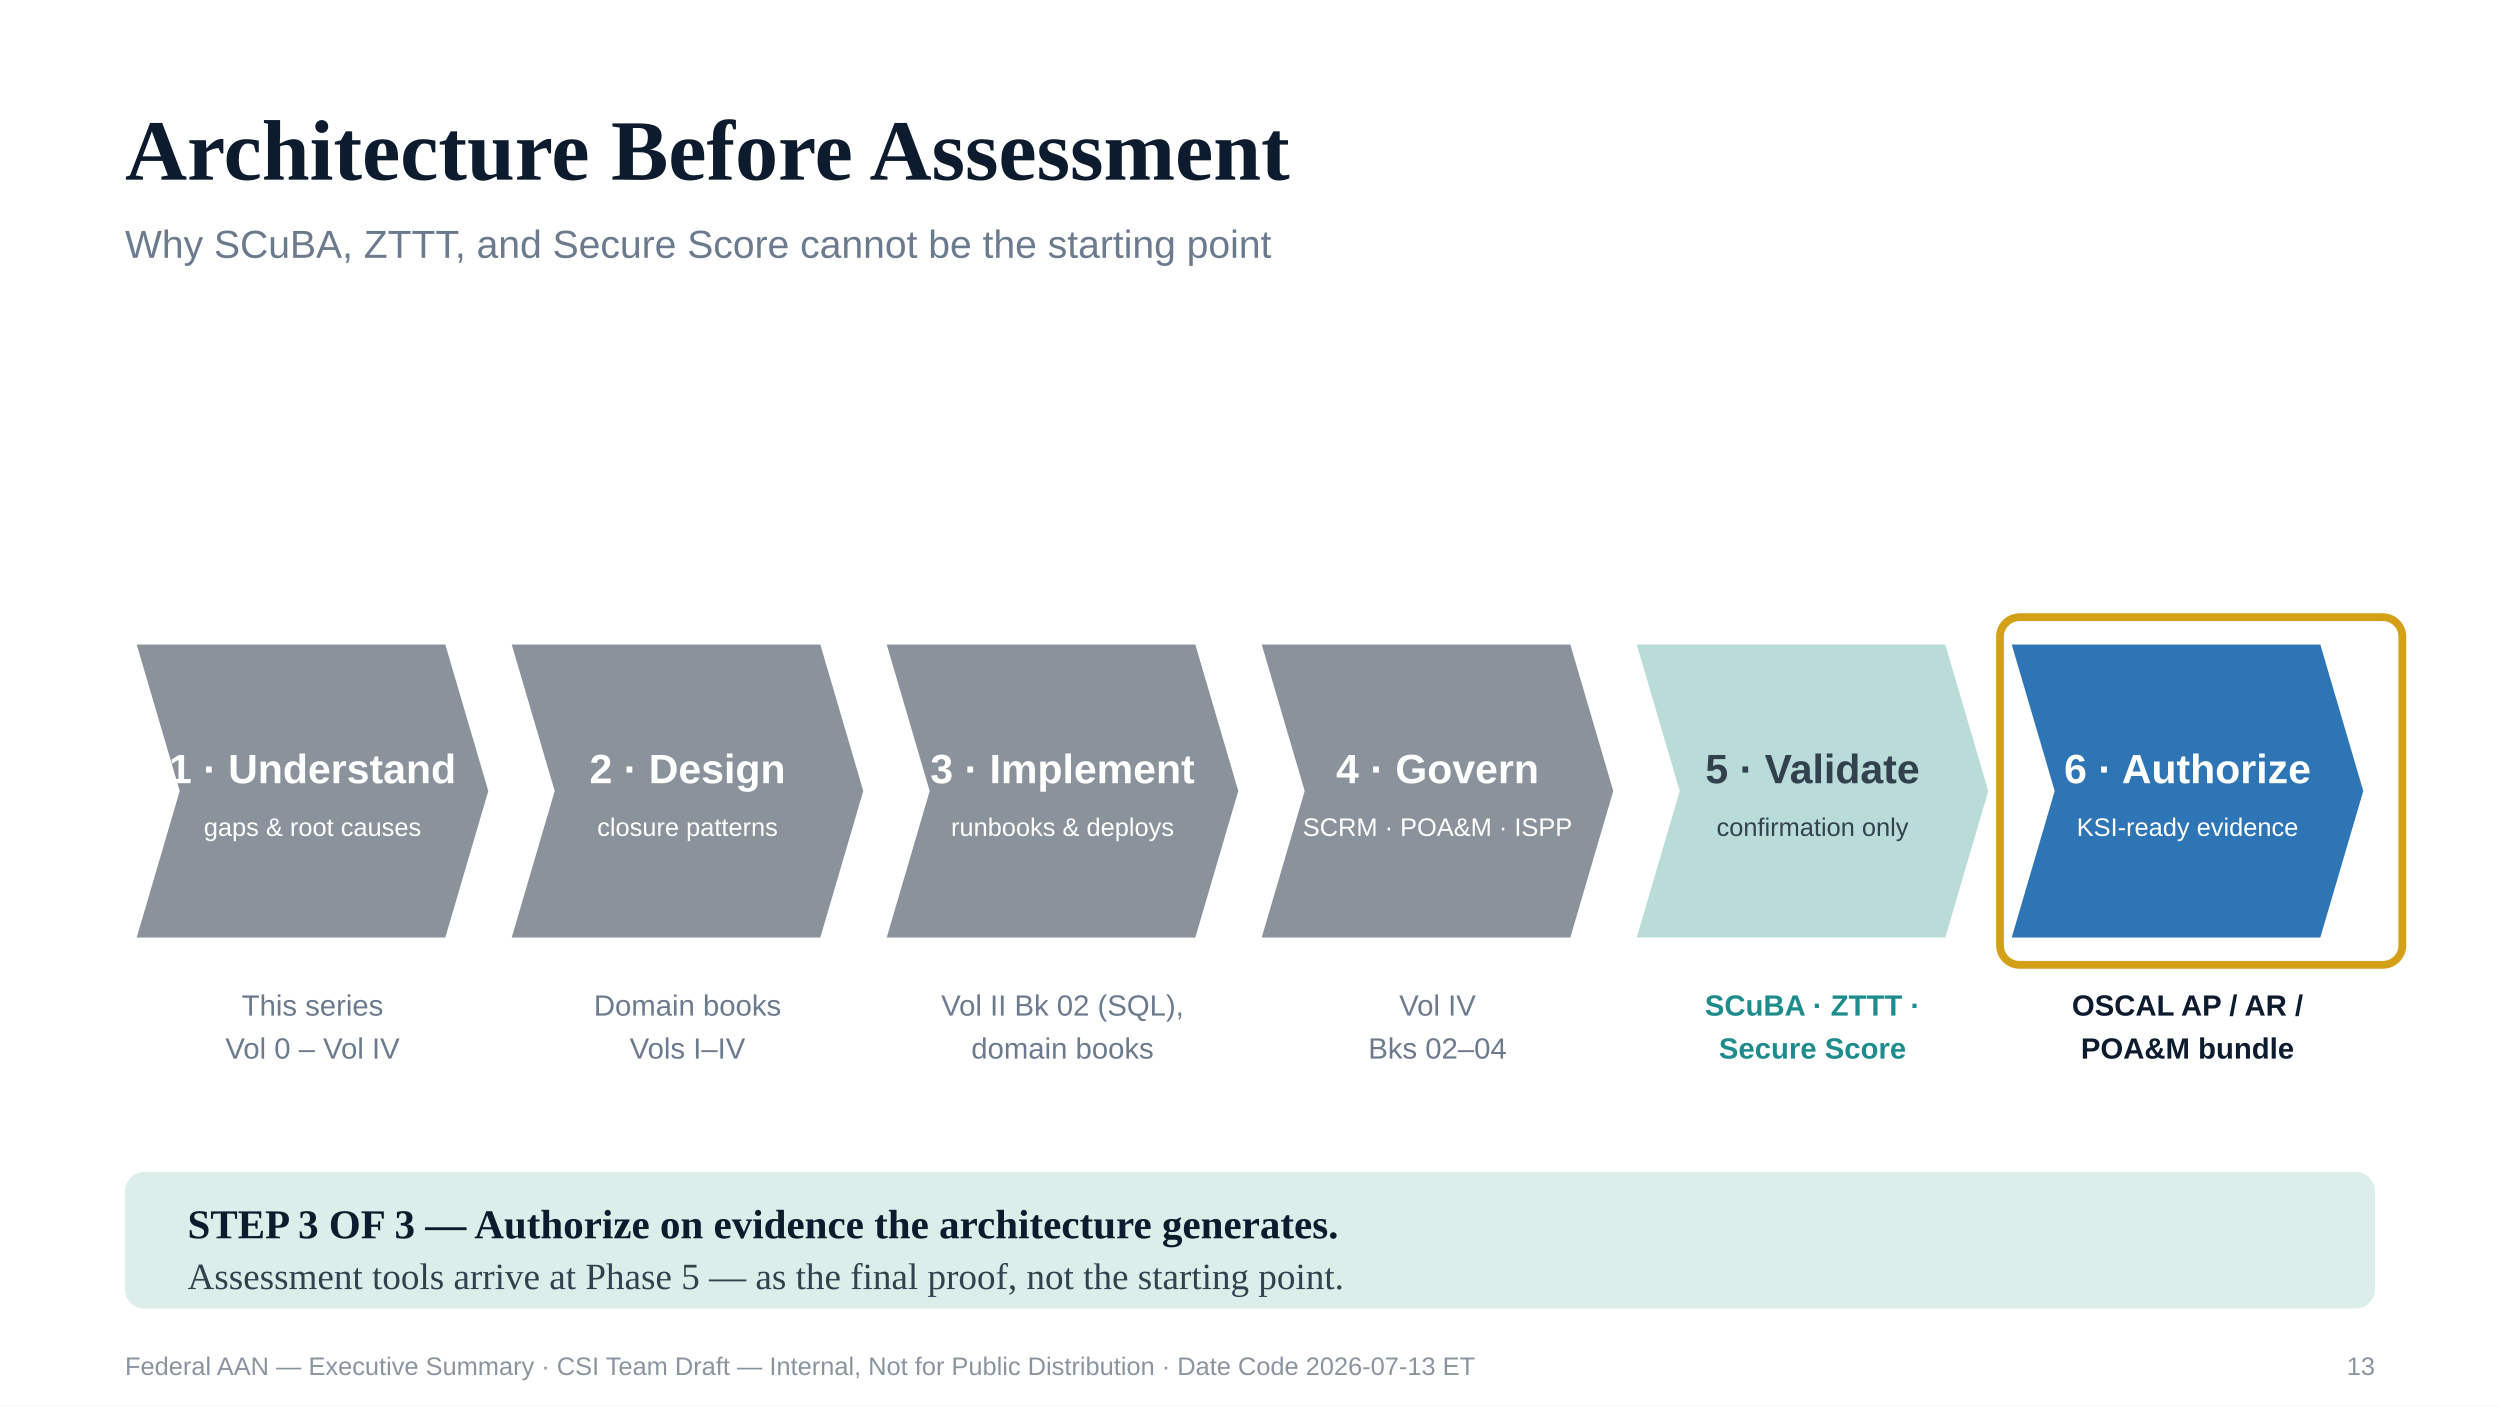
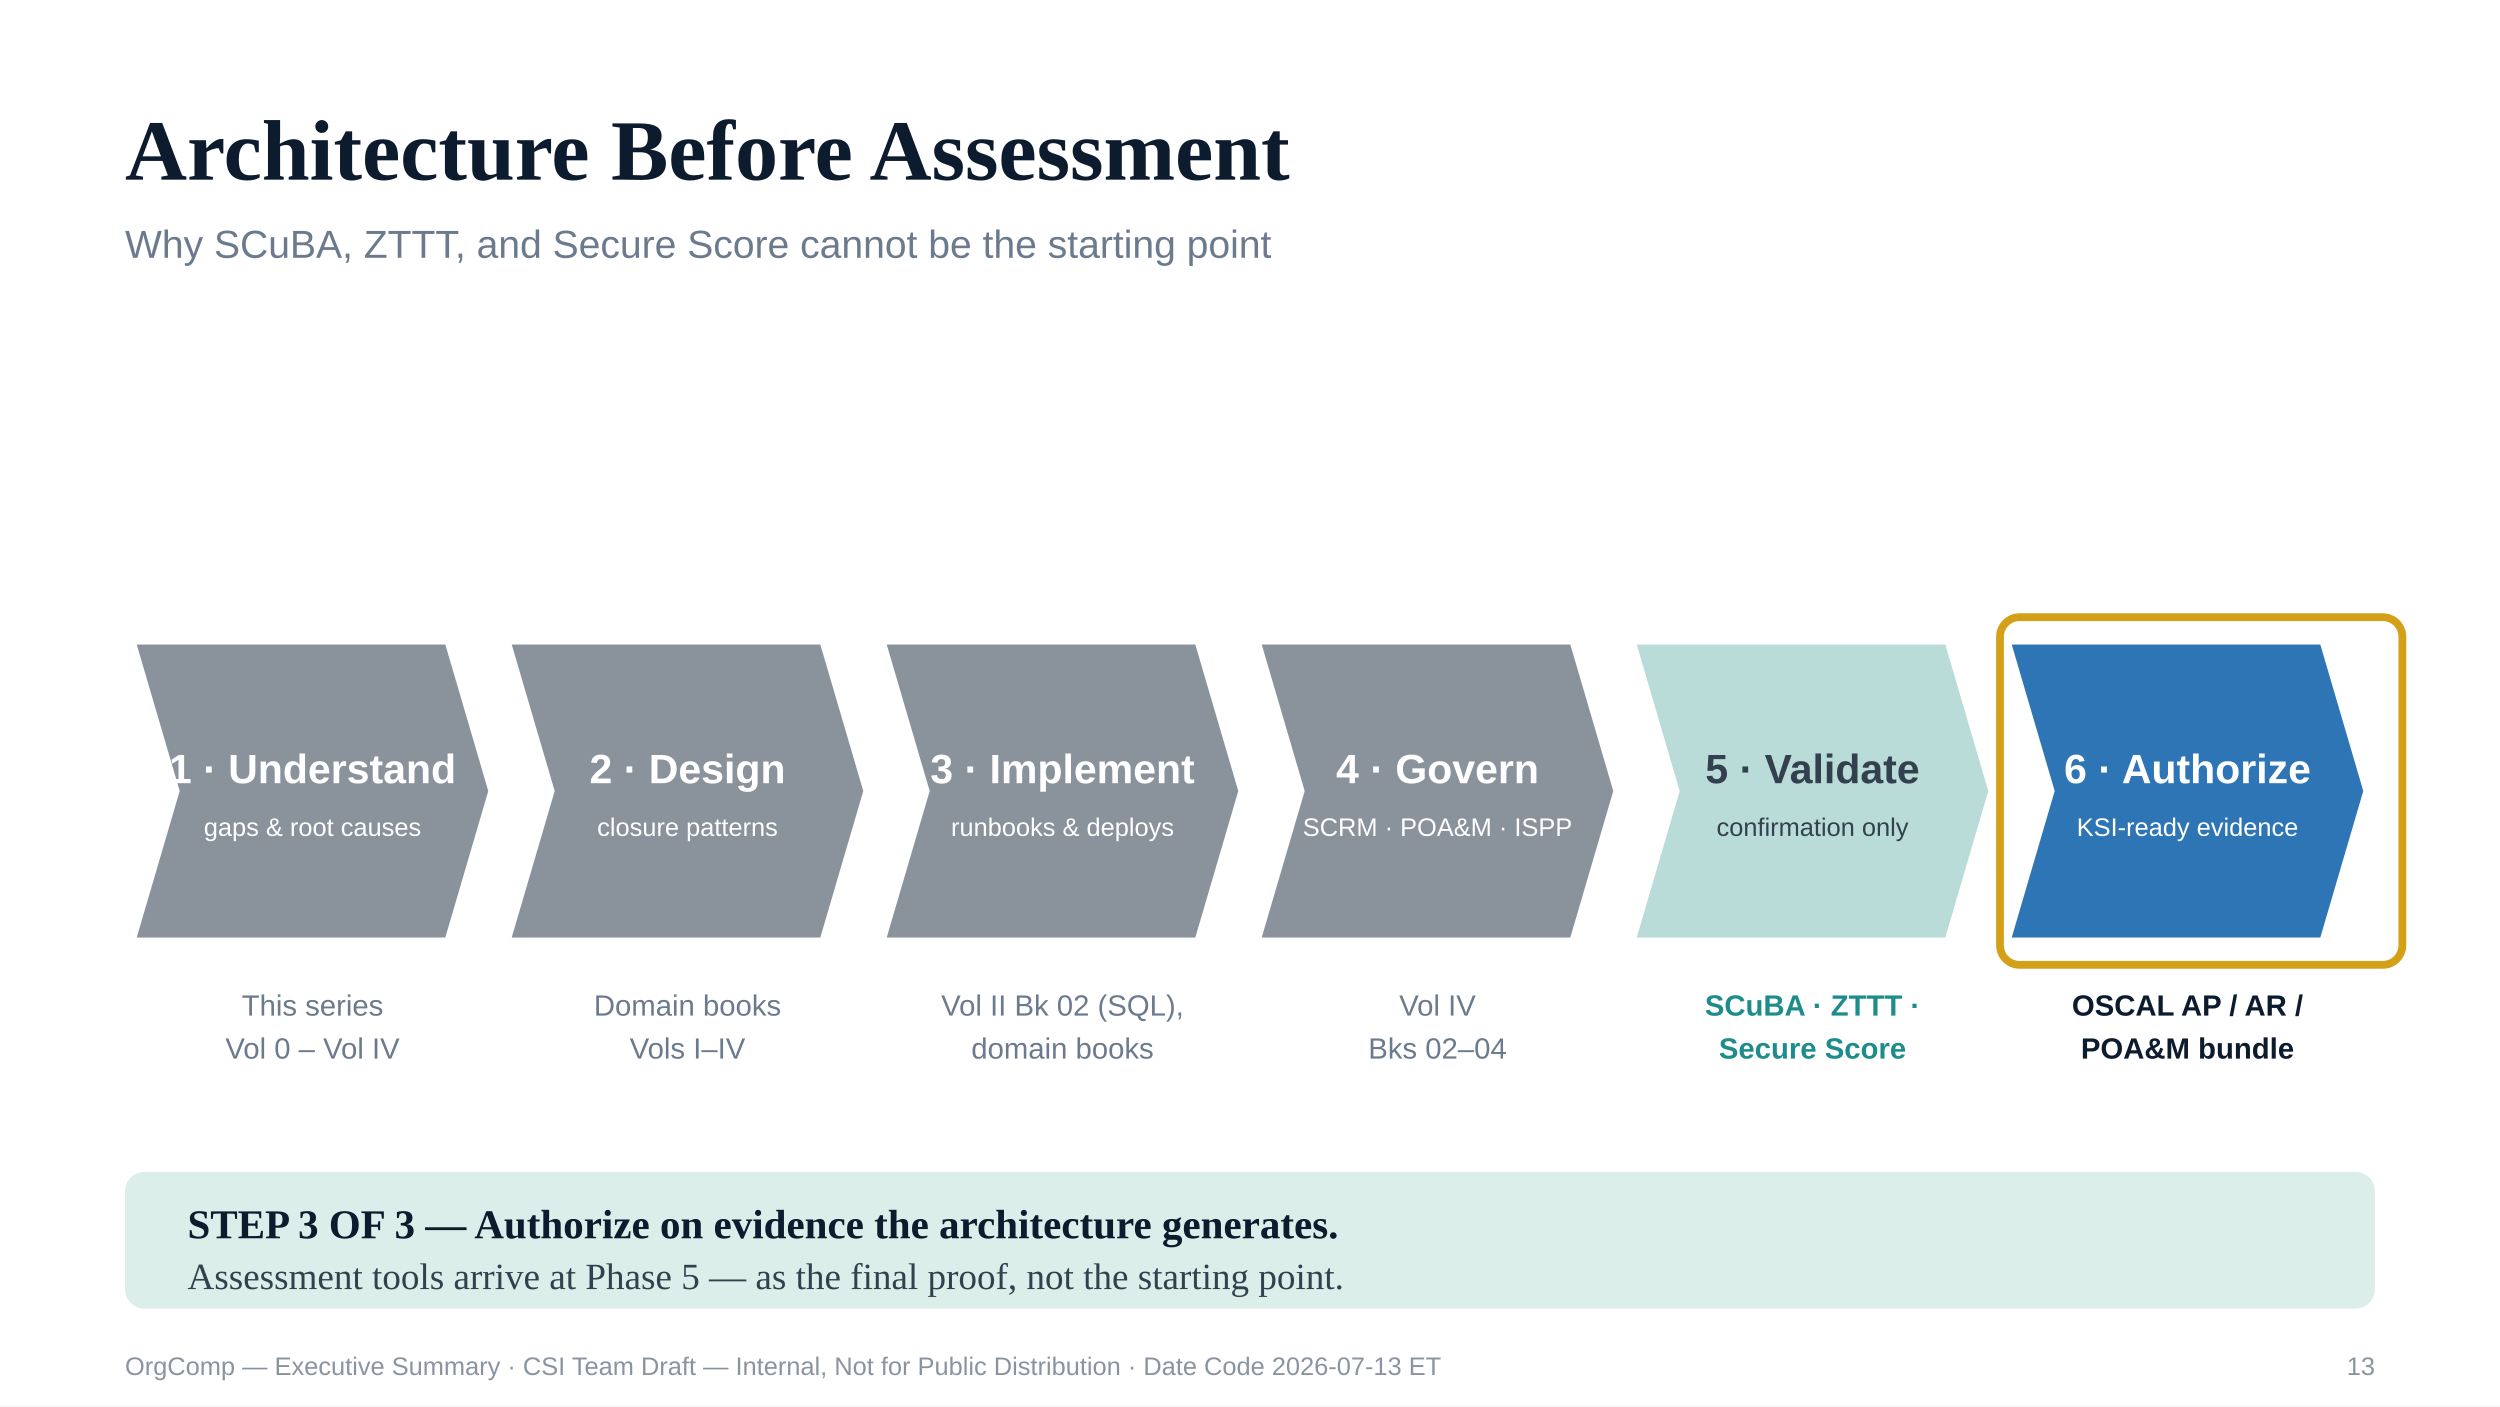
<svg xmlns="http://www.w3.org/2000/svg" viewBox="0 0 1280 720" style="font-family:Arial, 'Helvetica Neue', Helvetica, sans-serif;background:#FFFFFF;">
  <rect width="1280" height="720" fill="#FFFFFF" />
  <text x="64" y="92" text-anchor="start" font-family="Georgia, 'Times New Roman', serif" font-size="44" font-weight="bold" fill="#0D1B2E">Architecture Before Assessment</text>
  <text x="64" y="132" text-anchor="start" font-family="Arial, 'Helvetica Neue', Helvetica, sans-serif" font-size="20" font-weight="normal" fill="#6B7A8D">Why SCuBA, ZTTT, and Secure Score cannot be the starting point</text>
  <path d="M70,330 L228,330 L250,405.0 L228,480 L70,480 L92,405.0 Z" fill="#8A929B" />
  <text x="160.0" y="401.0" text-anchor="middle" font-family="Arial, 'Helvetica Neue', Helvetica, sans-serif" font-size="21" font-weight="bold" fill="#FFFFFF">1 · Understand</text>
  <text x="160.0" y="428.0" text-anchor="middle" font-family="Arial, 'Helvetica Neue', Helvetica, sans-serif" font-size="13" font-weight="normal" fill="#FFFFFF">gaps &amp; root causes</text>
  <text x="160.0" y="520" text-anchor="middle" font-family="Arial, 'Helvetica Neue', Helvetica, sans-serif" font-size="15" font-weight="normal" fill="#6B7A8D">This series</text>
  <text x="160.0" y="542" text-anchor="middle" font-family="Arial, 'Helvetica Neue', Helvetica, sans-serif" font-size="15" font-weight="normal" fill="#6B7A8D">Vol 0 – Vol IV</text>
  <path d="M262,330 L420,330 L442,405.0 L420,480 L262,480 L284,405.0 Z" fill="#8A929B" />
  <text x="352.0" y="401.0" text-anchor="middle" font-family="Arial, 'Helvetica Neue', Helvetica, sans-serif" font-size="21" font-weight="bold" fill="#FFFFFF">2 · Design</text>
  <text x="352.0" y="428.0" text-anchor="middle" font-family="Arial, 'Helvetica Neue', Helvetica, sans-serif" font-size="13" font-weight="normal" fill="#FFFFFF">closure patterns</text>
  <text x="352.0" y="520" text-anchor="middle" font-family="Arial, 'Helvetica Neue', Helvetica, sans-serif" font-size="15" font-weight="normal" fill="#6B7A8D">Domain books</text>
  <text x="352.0" y="542" text-anchor="middle" font-family="Arial, 'Helvetica Neue', Helvetica, sans-serif" font-size="15" font-weight="normal" fill="#6B7A8D">Vols I–IV</text>
  <path d="M454,330 L612,330 L634,405.0 L612,480 L454,480 L476,405.0 Z" fill="#8A929B" />
  <text x="544.0" y="401.0" text-anchor="middle" font-family="Arial, 'Helvetica Neue', Helvetica, sans-serif" font-size="21" font-weight="bold" fill="#FFFFFF">3 · Implement</text>
  <text x="544.0" y="428.0" text-anchor="middle" font-family="Arial, 'Helvetica Neue', Helvetica, sans-serif" font-size="13" font-weight="normal" fill="#FFFFFF">runbooks &amp; deploys</text>
  <text x="544.0" y="520" text-anchor="middle" font-family="Arial, 'Helvetica Neue', Helvetica, sans-serif" font-size="15" font-weight="normal" fill="#6B7A8D">Vol II Bk 02 (SQL),</text>
  <text x="544.0" y="542" text-anchor="middle" font-family="Arial, 'Helvetica Neue', Helvetica, sans-serif" font-size="15" font-weight="normal" fill="#6B7A8D">domain books</text>
  <path d="M646,330 L804,330 L826,405.0 L804,480 L646,480 L668,405.0 Z" fill="#8A929B" />
  <text x="736.0" y="401.0" text-anchor="middle" font-family="Arial, 'Helvetica Neue', Helvetica, sans-serif" font-size="21" font-weight="bold" fill="#FFFFFF">4 · Govern</text>
  <text x="736.0" y="428.0" text-anchor="middle" font-family="Arial, 'Helvetica Neue', Helvetica, sans-serif" font-size="13" font-weight="normal" fill="#FFFFFF">SCRM · POA&amp;M · ISPP</text>
  <text x="736.0" y="520" text-anchor="middle" font-family="Arial, 'Helvetica Neue', Helvetica, sans-serif" font-size="15" font-weight="normal" fill="#6B7A8D">Vol IV</text>
  <text x="736.0" y="542" text-anchor="middle" font-family="Arial, 'Helvetica Neue', Helvetica, sans-serif" font-size="15" font-weight="normal" fill="#6B7A8D">Bks 02–04</text>
  <path d="M838,330 L996,330 L1018,405.0 L996,480 L838,480 L860,405.0 Z" fill="#B9DCD8" />
  <text x="928.0" y="401.0" text-anchor="middle" font-family="Arial, 'Helvetica Neue', Helvetica, sans-serif" font-size="21" font-weight="bold" fill="#33414F">5 · Validate</text>
  <text x="928.0" y="428.0" text-anchor="middle" font-family="Arial, 'Helvetica Neue', Helvetica, sans-serif" font-size="13" font-weight="normal" fill="#33414F">confirmation only</text>
  <text x="928.0" y="520" text-anchor="middle" font-family="Arial, 'Helvetica Neue', Helvetica, sans-serif" font-size="15" font-weight="bold" fill="#1E8C8C">SCuBA · ZTTT ·</text>
  <text x="928.0" y="542" text-anchor="middle" font-family="Arial, 'Helvetica Neue', Helvetica, sans-serif" font-size="15" font-weight="bold" fill="#1E8C8C">Secure Score</text>
  <path d="M1030,330 L1188,330 L1210,405.0 L1188,480 L1030,480 L1052,405.0 Z" fill="#2E75B6" />
  <rect x="1024" y="316" width="206" height="178" rx="10" fill="none" stroke="#D4A017" stroke-width="4" />
  <text x="1120.0" y="401.0" text-anchor="middle" font-family="Arial, 'Helvetica Neue', Helvetica, sans-serif" font-size="21" font-weight="bold" fill="#FFFFFF">6 · Authorize</text>
  <text x="1120.0" y="428.0" text-anchor="middle" font-family="Arial, 'Helvetica Neue', Helvetica, sans-serif" font-size="13" font-weight="normal" fill="#FFFFFF">KSI-ready evidence</text>
  <text x="1120.0" y="520" text-anchor="middle" font-family="Arial, 'Helvetica Neue', Helvetica, sans-serif" font-size="15" font-weight="bold" fill="#0D1B2E">OSCAL AP / AR /</text>
  <text x="1120.0" y="542" text-anchor="middle" font-family="Arial, 'Helvetica Neue', Helvetica, sans-serif" font-size="15" font-weight="bold" fill="#0D1B2E">POA&amp;M bundle</text>
  <rect x="64" y="600" width="1152" height="70" rx="10" fill="#DCEEE9" />
  <text x="96" y="634" text-anchor="start" font-family="Georgia, 'Times New Roman', serif" font-size="21" font-weight="bold" fill="#0D1B2E">STEP 3 OF 3 — Authorize on evidence the architecture generates.</text>
  <text x="96" y="660" text-anchor="start" font-family="Georgia, 'Times New Roman', serif" font-size="19" font-weight="normal" fill="#33414F">Assessment tools arrive at Phase 5 — as the final proof, not the starting point.</text>
-   <text x="64" y="704" text-anchor="start" font-family="Arial, 'Helvetica Neue', Helvetica, sans-serif" font-size="13" font-weight="normal" fill="#8A94A0">Federal AAN — Executive Summary · CSI Team Draft — Internal, Not for Public Distribution · Date Code 2026-07-13 ET</text>
+   <text x="64" y="704" text-anchor="start" font-family="Arial, 'Helvetica Neue', Helvetica, sans-serif" font-size="13" font-weight="normal" fill="#8A94A0">OrgComp — Executive Summary · CSI Team Draft — Internal, Not for Public Distribution · Date Code 2026-07-13 ET</text>
  <text x="1216" y="704" text-anchor="end" font-family="Arial, 'Helvetica Neue', Helvetica, sans-serif" font-size="13" font-weight="normal" fill="#8A94A0">13</text>
</svg>
